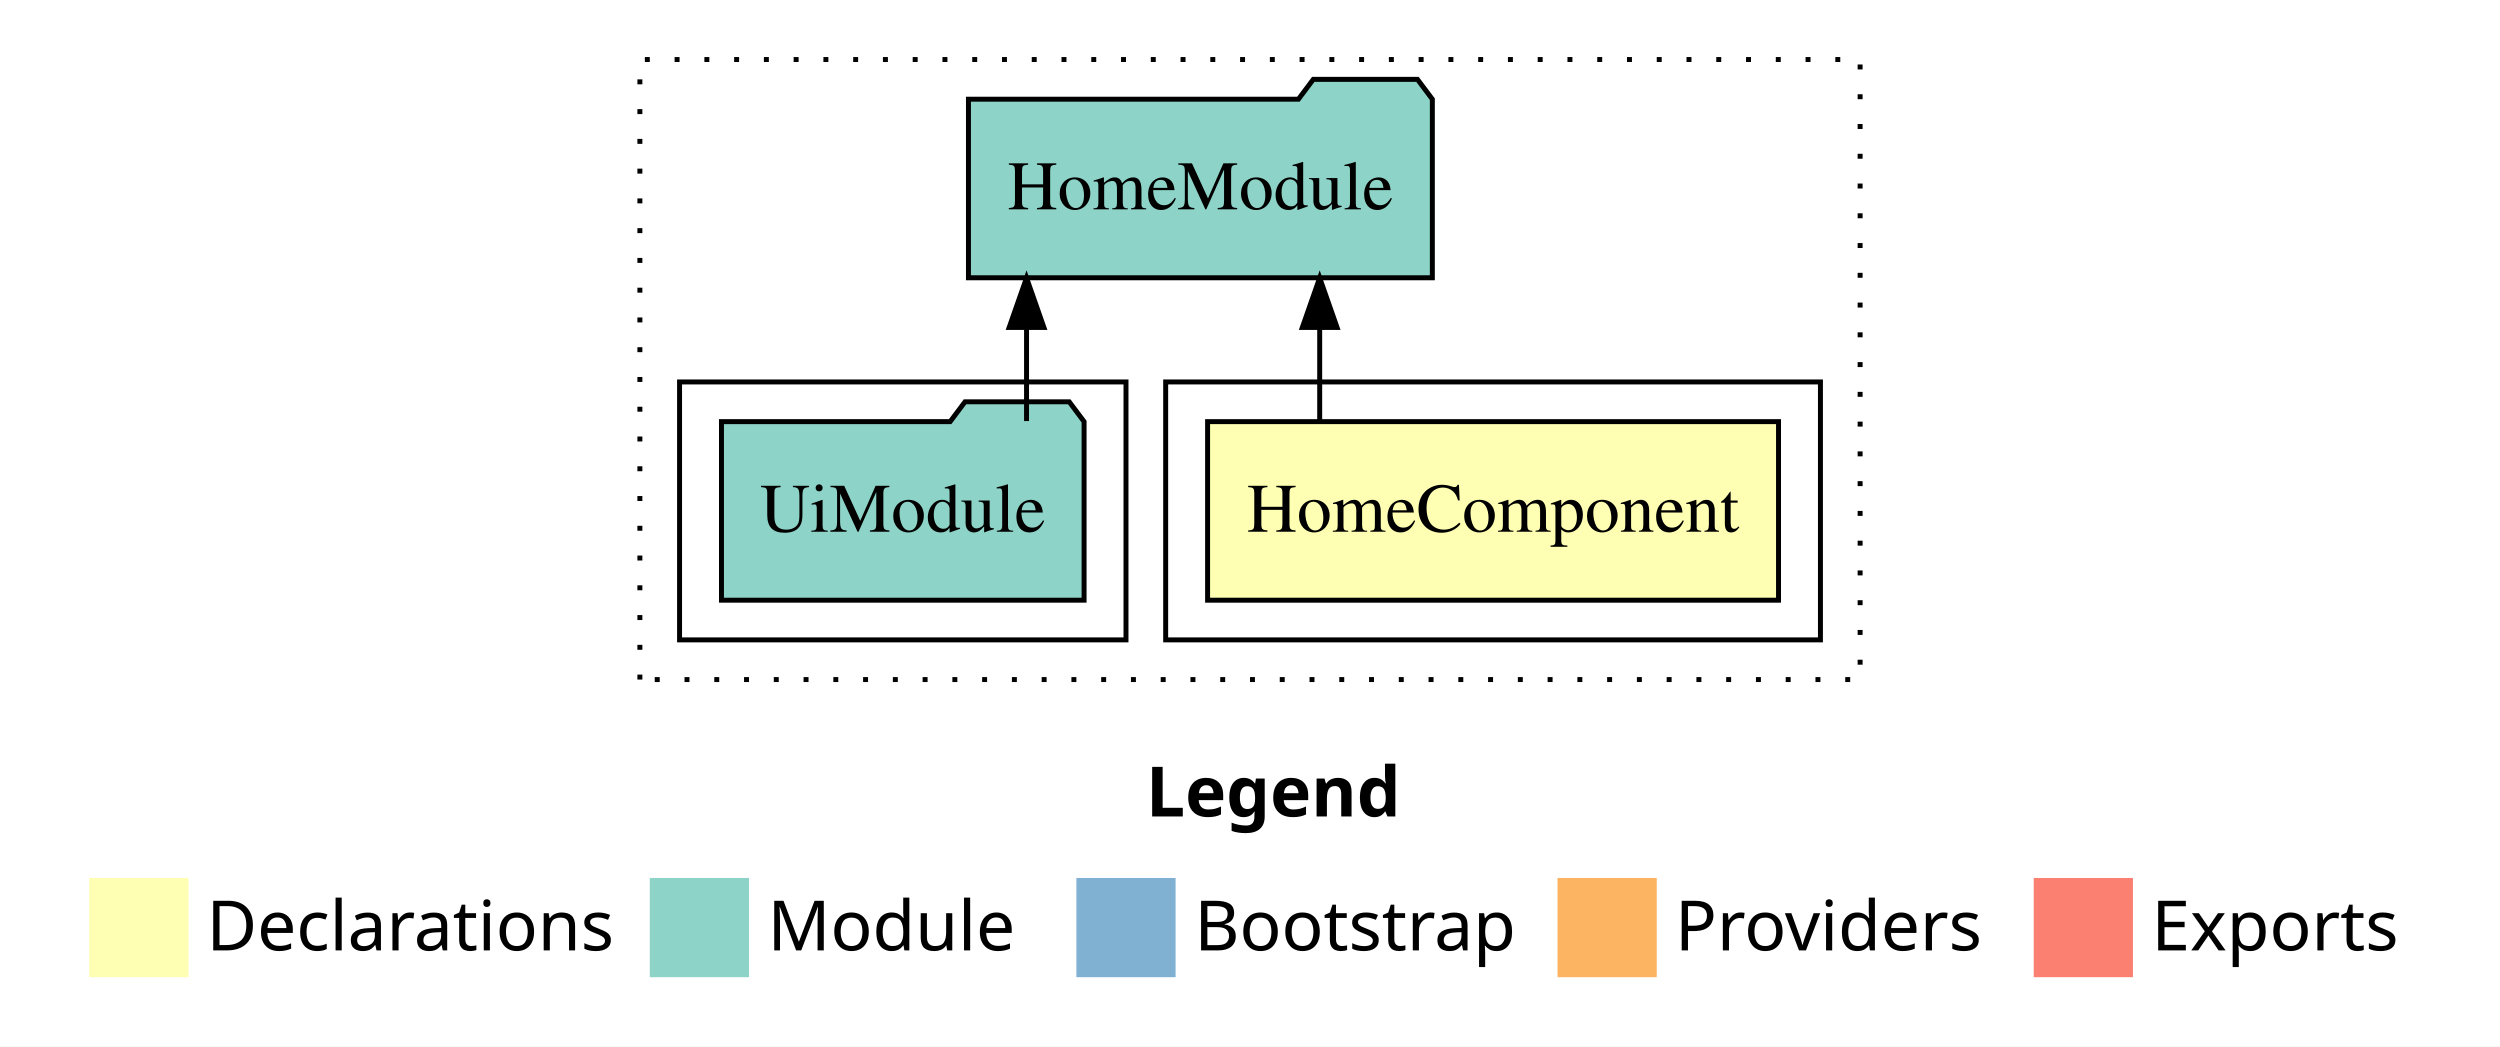
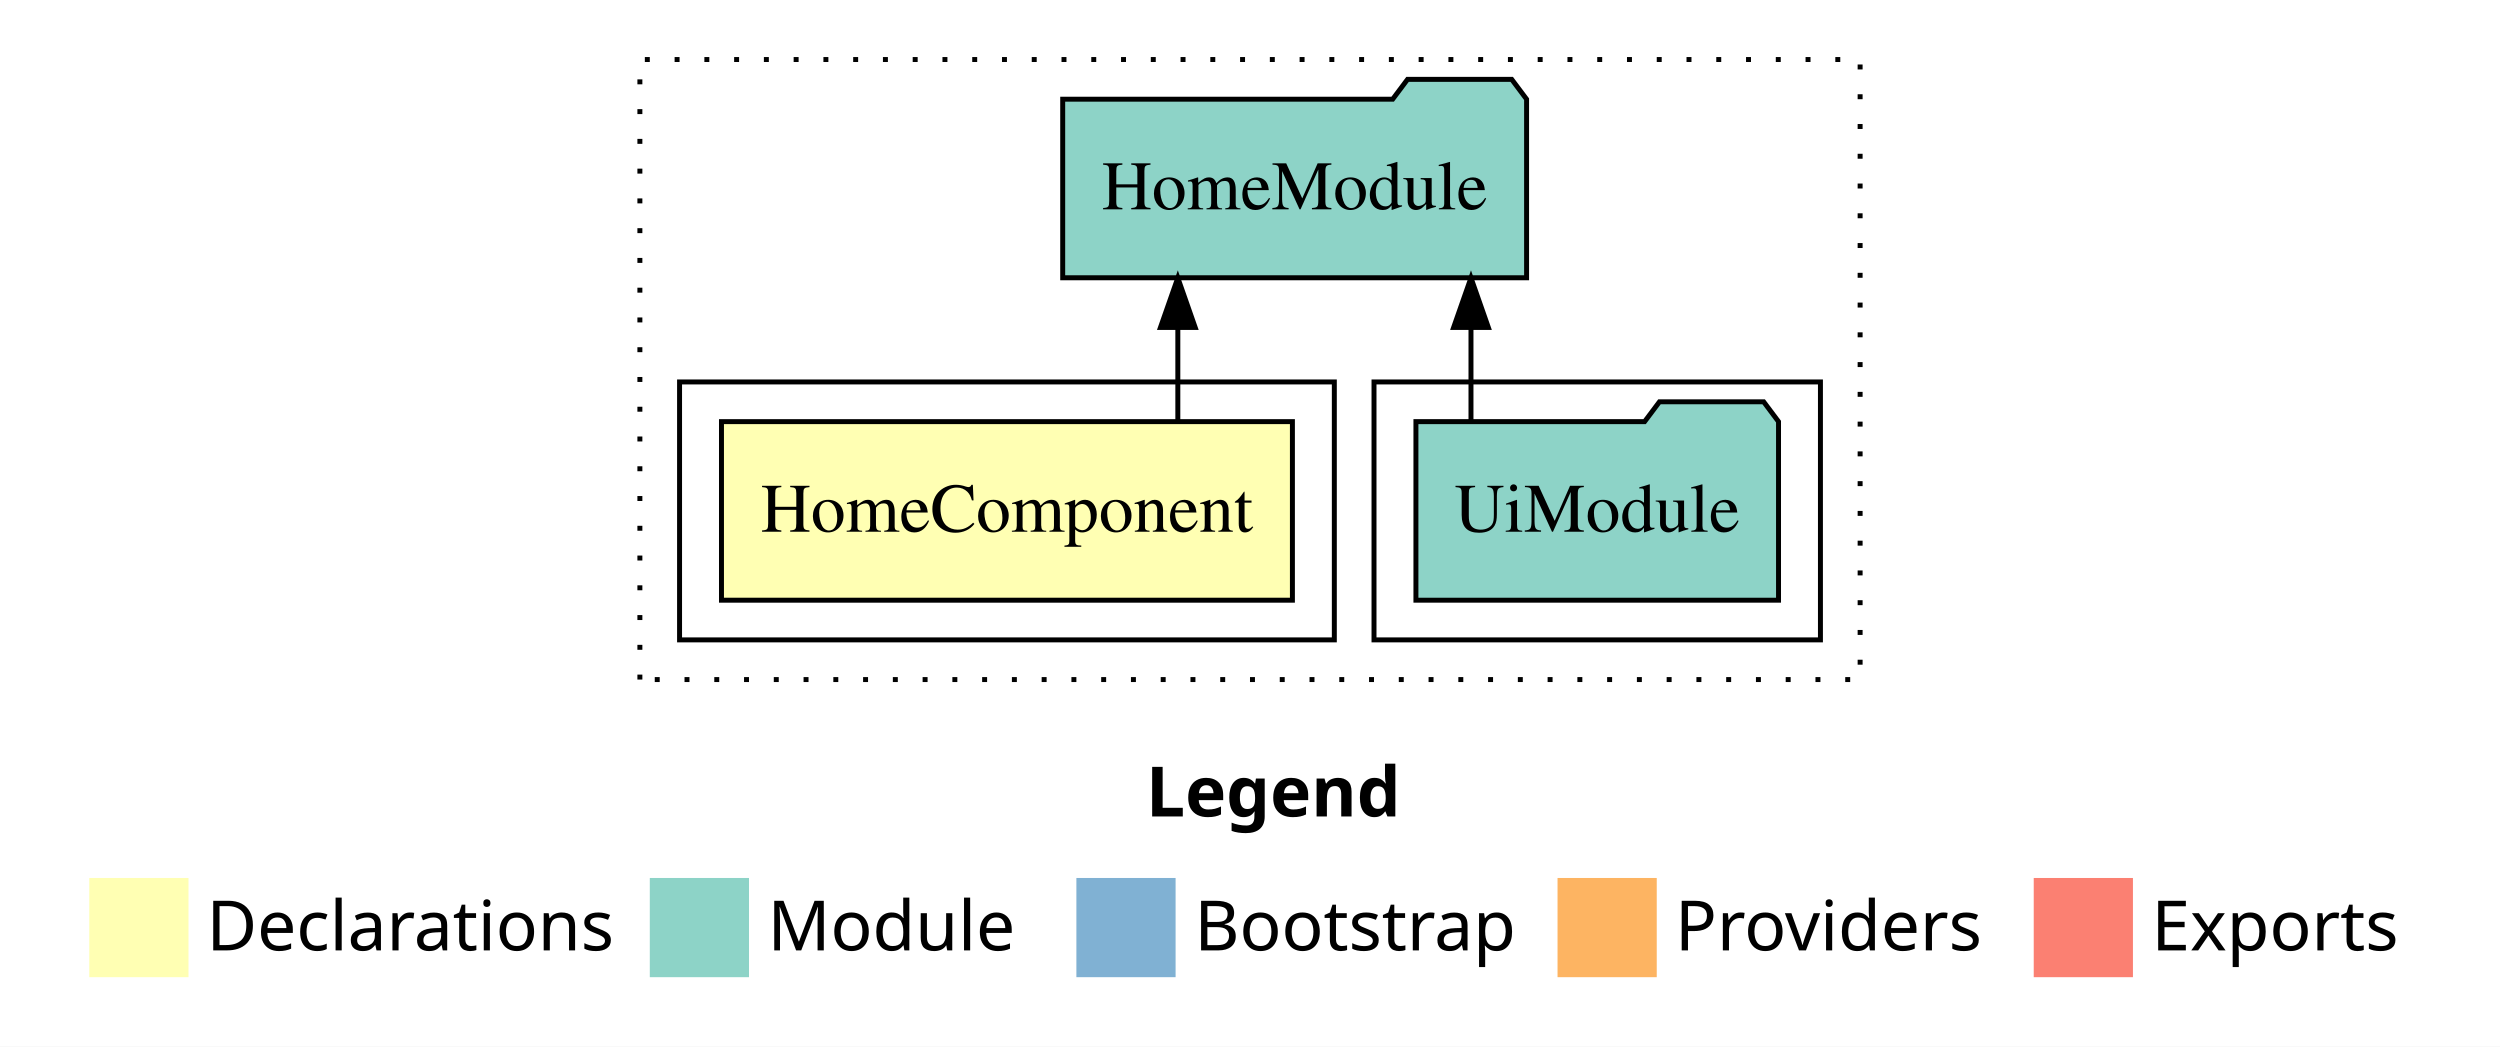
<svg xmlns="http://www.w3.org/2000/svg" width="504pt" height="211pt" viewBox="0.00 0.00 504.00 211.00">
  <g id="graph0" class="graph" transform="scale(1 1) rotate(0) translate(4 207)">
    <polygon fill="white" stroke="transparent" points="-4,4 -4,-207 500,-207 500,4 -4,4" />
    <text text-anchor="start" x="227.01" y="-42.4" font-family="sans-serif" font-weight="bold" font-size="14.00">Legend</text>
    <polygon fill="#ffffb3" stroke="transparent" points="14,-10 14,-30 34,-30 34,-10 14,-10" />
    <text text-anchor="start" x="37.63" y="-15.4" font-family="sans-serif" font-size="14.00">  Declarations</text>
    <polygon fill="#8dd3c7" stroke="transparent" points="127,-10 127,-30 147,-30 147,-10 127,-10" />
    <text text-anchor="start" x="150.73" y="-15.4" font-family="sans-serif" font-size="14.00">  Module</text>
    <polygon fill="#80b1d3" stroke="transparent" points="213,-10 213,-30 233,-30 233,-10 213,-10" />
    <text text-anchor="start" x="236.78" y="-15.4" font-family="sans-serif" font-size="14.00">  Bootstrap</text>
    <polygon fill="#fdb462" stroke="transparent" points="310,-10 310,-30 330,-30 330,-10 310,-10" />
    <text text-anchor="start" x="333.67" y="-15.4" font-family="sans-serif" font-size="14.00">  Providers</text>
    <polygon fill="#fb8072" stroke="transparent" points="406,-10 406,-30 426,-30 426,-10 406,-10" />
    <text text-anchor="start" x="429.73" y="-15.4" font-family="sans-serif" font-size="14.00">  Exports</text>
    <g id="clust1" class="cluster">
      <polygon fill="none" stroke="black" stroke-dasharray="1,5" points="125,-70 125,-195 371,-195 371,-70 125,-70" />
    </g>
+     <g id="clust4" class="cluster">
+       <polygon fill="none" stroke="black" points="273,-78 273,-130 363,-130 363,-78 273,-78" />
+     </g>
    <g id="clust2" class="cluster">
-       <polygon fill="none" stroke="black" points="231,-78 231,-130 363,-130 363,-78 231,-78" />
-     </g>
-     <g id="clust4" class="cluster">
-       <polygon fill="none" stroke="black" points="133,-78 133,-130 223,-130 223,-78 133,-78" />
+       <polygon fill="none" stroke="black" points="133,-78 133,-130 265,-130 265,-78 133,-78" />
    </g>
    <g id="node1" class="node">
-       <polygon fill="#ffffb3" stroke="black" points="354.55,-122 239.45,-122 239.45,-86 354.55,-86 354.55,-122" />
-       <text text-anchor="middle" x="297" y="-99.8" font-family="Times,serif" font-size="14.00">HomeComponent</text>
+       <polygon fill="#ffffb3" stroke="black" points="256.55,-122 141.45,-122 141.45,-86 256.55,-86 256.55,-122" />
+       <text text-anchor="middle" x="199" y="-99.8" font-family="Times,serif" font-size="14.00">HomeComponent</text>
    </g>
    <g id="node2" class="node">
-       <polygon fill="#8dd3c7" stroke="black" points="284.76,-187 281.76,-191 260.76,-191 257.76,-187 191.24,-187 191.24,-151 284.76,-151 284.76,-187" />
-       <text text-anchor="middle" x="238" y="-164.8" font-family="Times,serif" font-size="14.00">HomeModule</text>
+       <polygon fill="#8dd3c7" stroke="black" points="303.76,-187 300.76,-191 279.76,-191 276.76,-187 210.24,-187 210.24,-151 303.76,-151 303.76,-187" />
+       <text text-anchor="middle" x="257" y="-164.8" font-family="Times,serif" font-size="14.00">HomeModule</text>
    </g>
    <g id="edge1" class="edge">
-       <path fill="none" stroke="black" d="M262.05,-122.11C262.05,-122.11 262.05,-140.99 262.05,-140.99" />
-       <polygon fill="black" stroke="black" points="258.55,-140.99 262.05,-150.99 265.55,-140.99 258.55,-140.99" />
+       <path fill="none" stroke="black" d="M233.45,-122.11C233.45,-122.11 233.45,-140.99 233.45,-140.99" />
+       <polygon fill="black" stroke="black" points="229.95,-140.99 233.45,-150.99 236.95,-140.99 229.95,-140.99" />
    </g>
    <g id="node3" class="node">
-       <polygon fill="#8dd3c7" stroke="black" points="214.55,-122 211.55,-126 190.55,-126 187.55,-122 141.45,-122 141.45,-86 214.55,-86 214.55,-122" />
-       <text text-anchor="middle" x="178" y="-99.8" font-family="Times,serif" font-size="14.00">UiModule</text>
+       <polygon fill="#8dd3c7" stroke="black" points="354.55,-122 351.55,-126 330.55,-126 327.55,-122 281.45,-122 281.45,-86 354.55,-86 354.55,-122" />
+       <text text-anchor="middle" x="318" y="-99.8" font-family="Times,serif" font-size="14.00">UiModule</text>
    </g>
    <g id="edge2" class="edge">
-       <path fill="none" stroke="black" d="M202.95,-122.11C202.95,-122.11 202.95,-140.99 202.95,-140.99" />
-       <polygon fill="black" stroke="black" points="199.45,-140.99 202.95,-150.99 206.45,-140.99 199.45,-140.99" />
+       <path fill="none" stroke="black" d="M292.55,-122.11C292.55,-122.11 292.55,-140.99 292.55,-140.99" />
+       <polygon fill="black" stroke="black" points="289.05,-140.99 292.55,-150.99 296.05,-140.99 289.05,-140.99" />
    </g>
  </g>
</svg>
